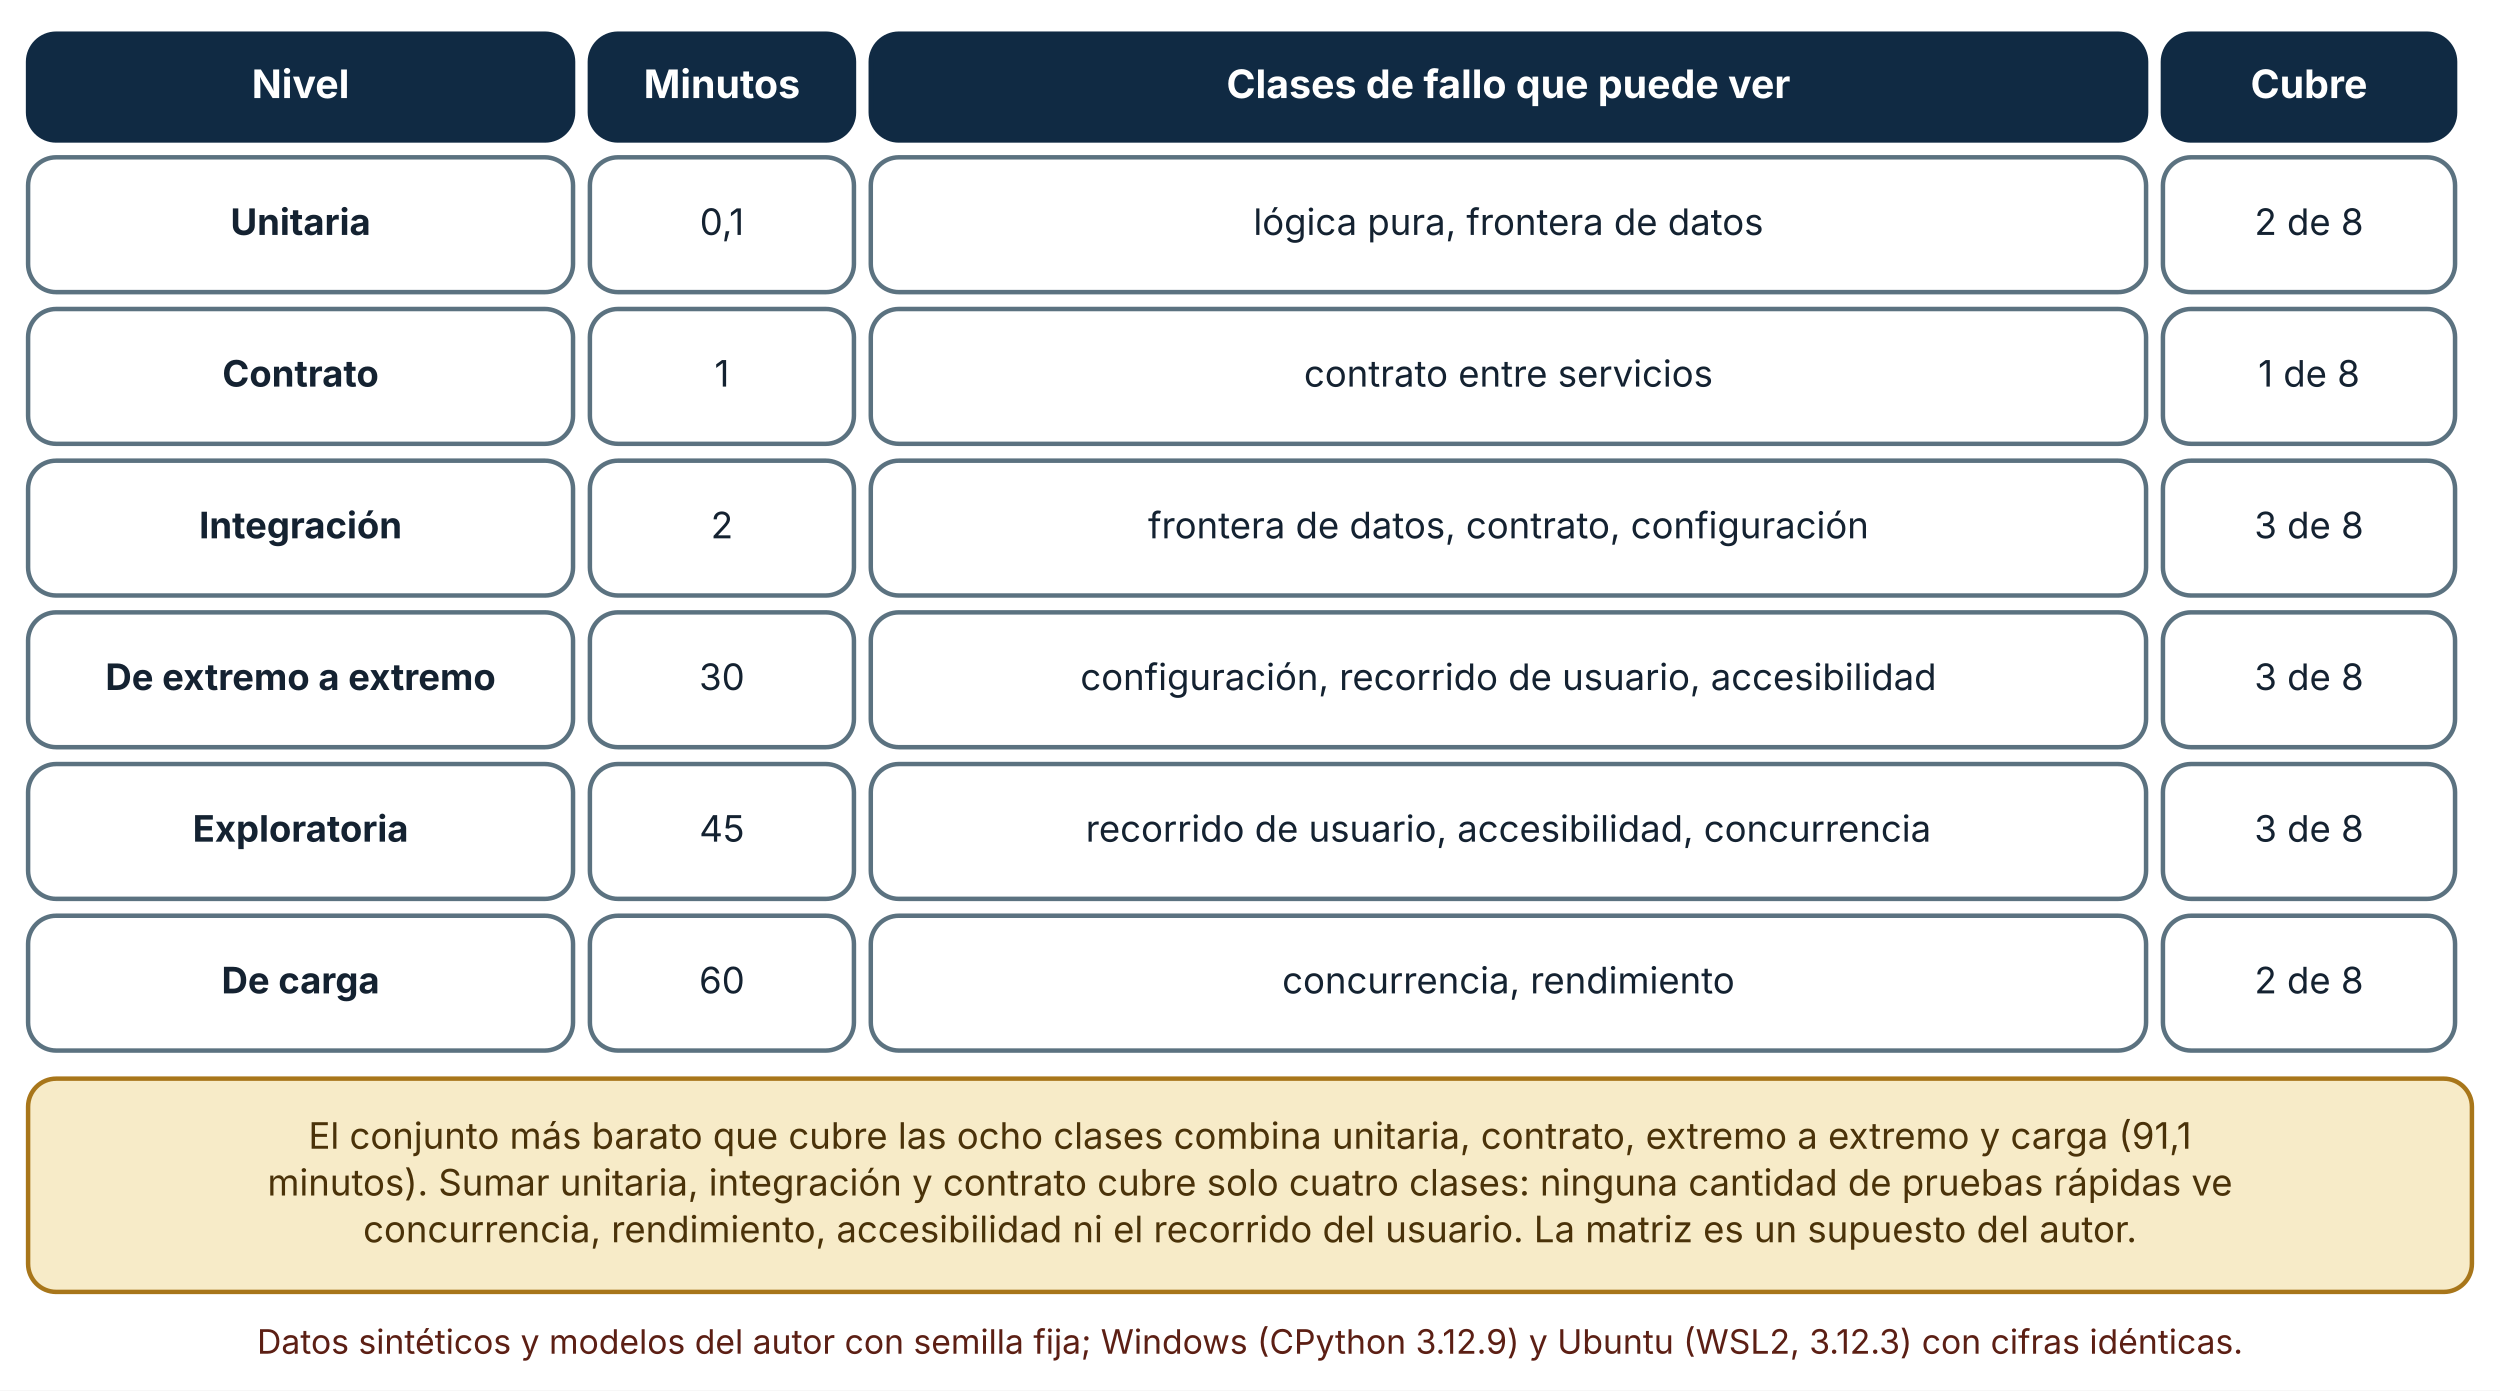
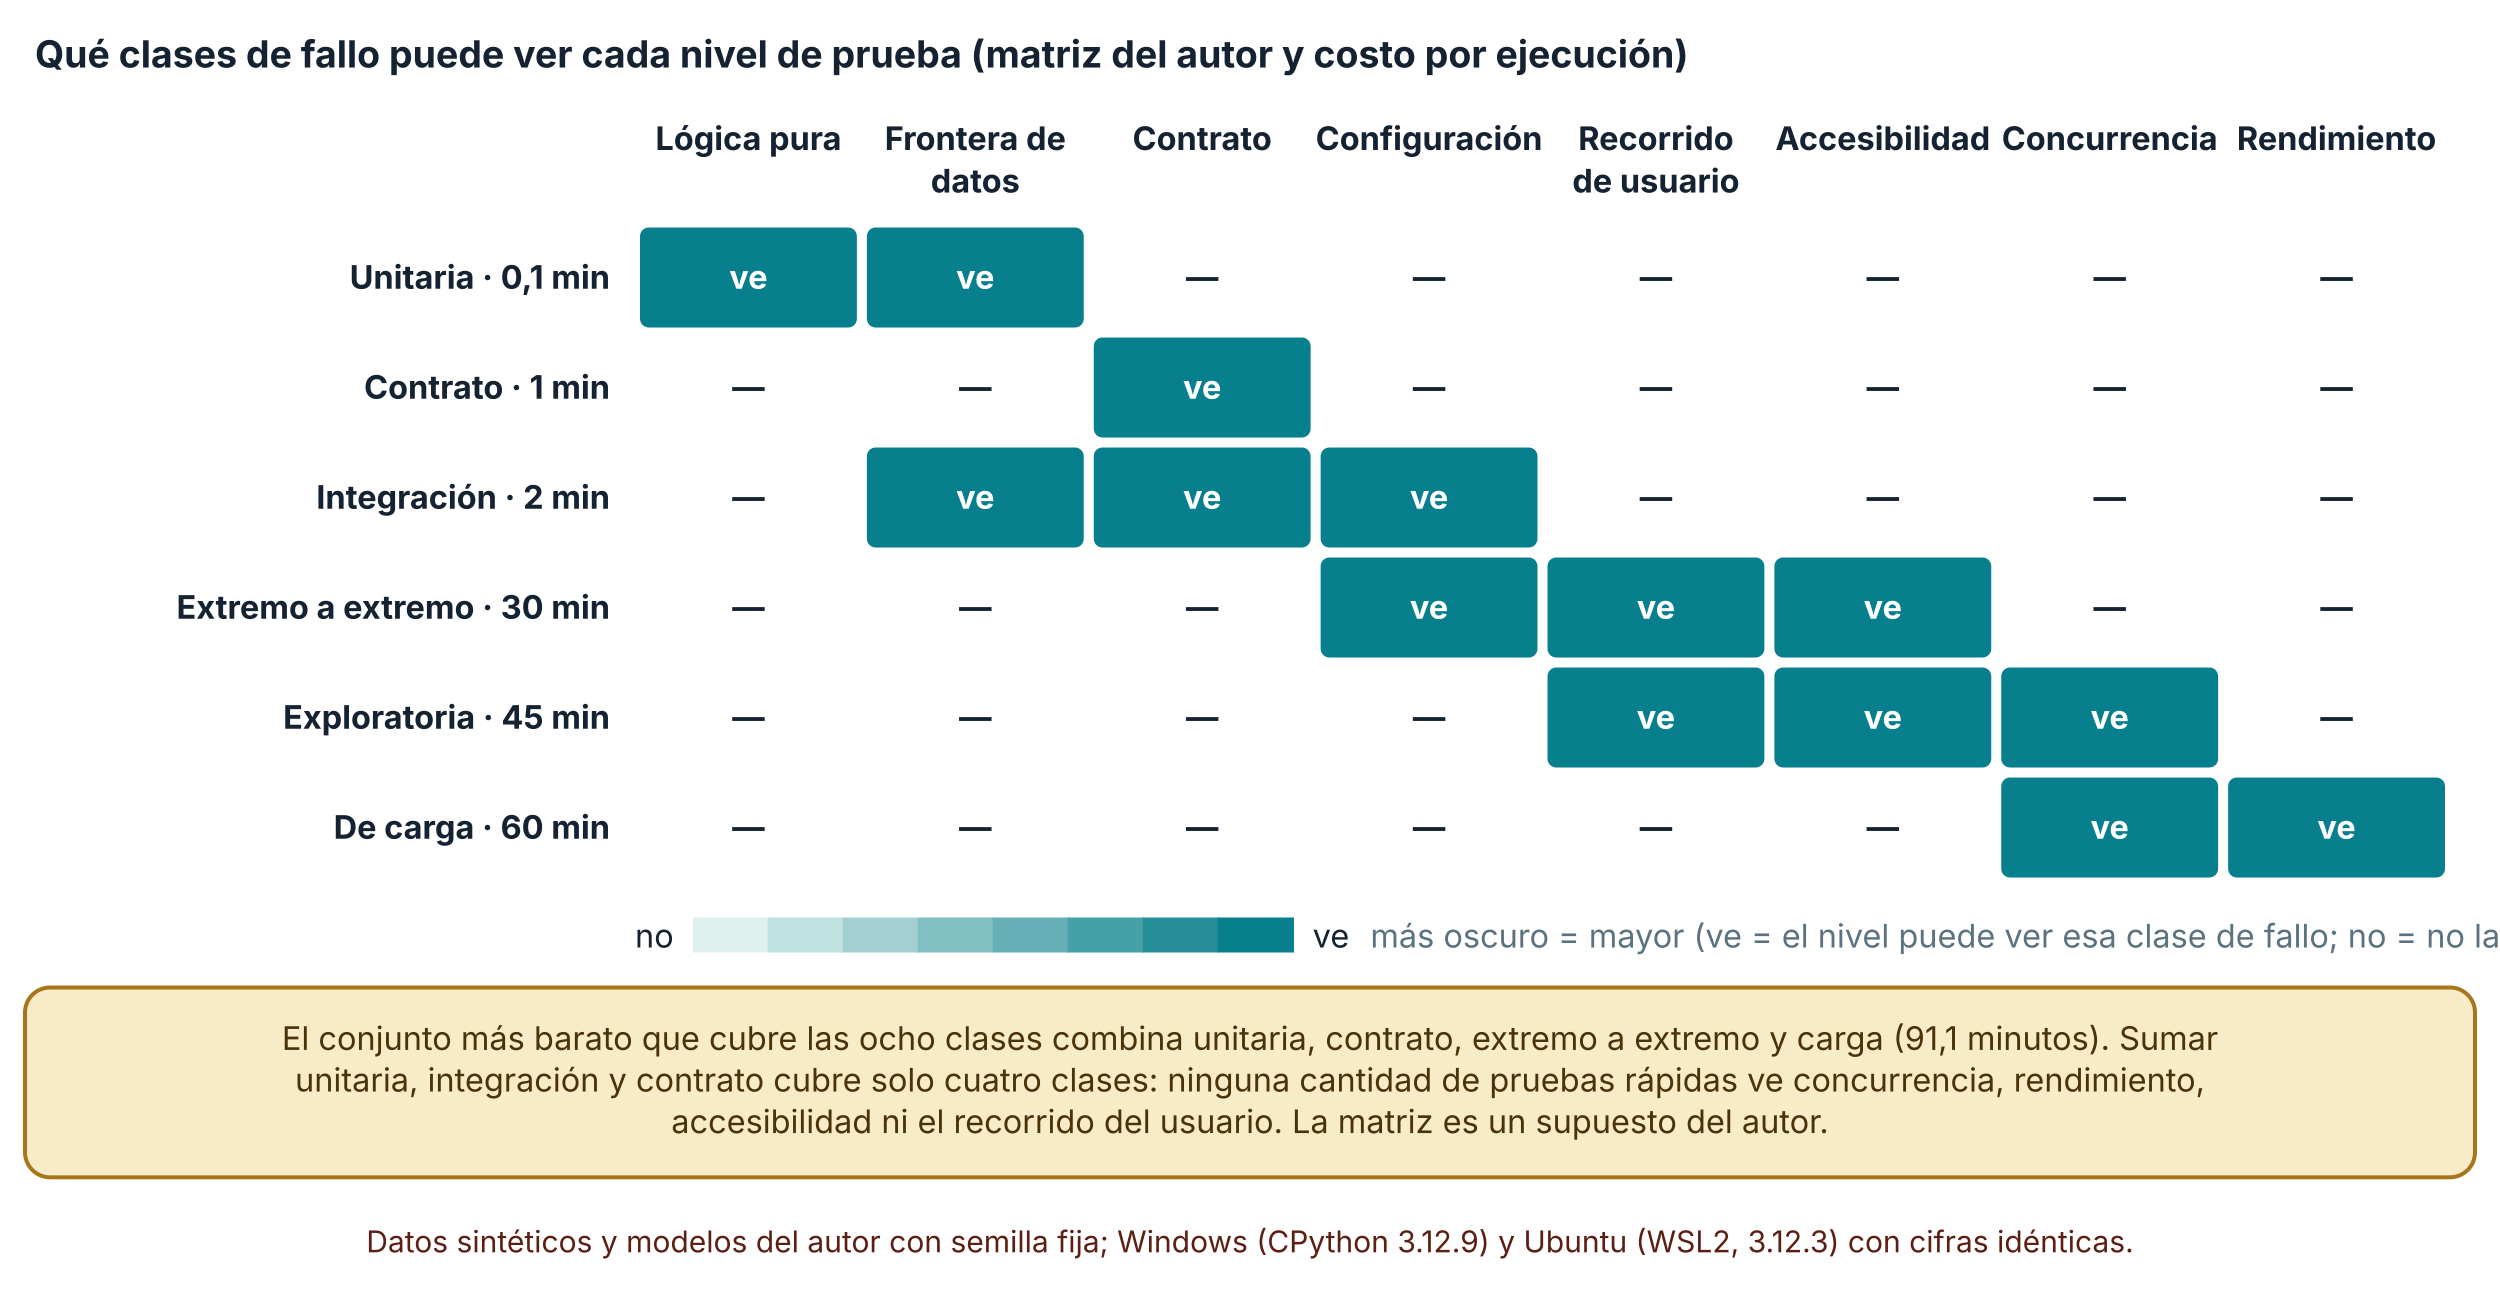
- <svg xmlns="http://www.w3.org/2000/svg" viewBox="0 0 890 495" width="890" height="495" role="img" aria-labelledby="t d" font-family="Inter, 'Segoe UI', system-ui, -apple-system, sans-serif">
+ <svg xmlns="http://www.w3.org/2000/svg" viewBox="0 0 1000 518" width="1000" height="518" role="img" aria-labelledby="t d" font-family="Inter, 'Segoe UI', system-ui, -apple-system, sans-serif">
  <defs>
    <marker id="arrow" viewBox="0 0 10 10" refX="9" refY="5" markerWidth="8" markerHeight="8" orient="auto-start-reverse">
      <path d="M0,0 L10,5 L0,10 z" fill="#32505f" />
    </marker>
    <marker id="arrow-coral" viewBox="0 0 10 10" refX="9" refY="5" markerWidth="8" markerHeight="8" orient="auto-start-reverse">
      <path d="M0,0 L10,5 L0,10 z" fill="#c0432f" />
    </marker>
  </defs>
-   <rect width="890" height="495" fill="#ffffff" />
-   <rect x="10" y="12" width="194" height="38" rx="10" fill="#102a43" stroke="#102a43" stroke-width="1.6" />
-   <text x="107" y="34.92" font-size="14" text-anchor="middle" font-weight="700" fill="#ffffff">
-     <tspan x="107" dy="0">Nivel</tspan>
-   </text>
-   <rect x="210" y="12" width="94" height="38" rx="10" fill="#102a43" stroke="#102a43" stroke-width="1.6" />
-   <text x="257" y="34.92" font-size="14" text-anchor="middle" font-weight="700" fill="#ffffff">
-     <tspan x="257" dy="0">Minutos</tspan>
-   </text>
-   <rect x="310" y="12" width="454" height="38" rx="10" fill="#102a43" stroke="#102a43" stroke-width="1.6" />
-   <text x="537" y="34.92" font-size="14" text-anchor="middle" font-weight="700" fill="#ffffff">
-     <tspan x="537" dy="0">Clases de fallo que puede ver</tspan>
-   </text>
-   <rect x="770" y="12" width="104" height="38" rx="10" fill="#102a43" stroke="#102a43" stroke-width="1.6" />
-   <text x="822" y="34.92" font-size="14" text-anchor="middle" font-weight="700" fill="#ffffff">
-     <tspan x="822" dy="0">Cubre</tspan>
-   </text>
-   <rect x="10" y="56" width="194" height="48" rx="10" fill="#ffffff" stroke="#5b7280" stroke-width="1.6" />
-   <text x="107" y="83.64" font-size="13" text-anchor="middle" font-weight="700" fill="#142231">
-     <tspan x="107" dy="0">Unitaria</tspan>
-   </text>
-   <rect x="210" y="56" width="94" height="48" rx="10" fill="#ffffff" stroke="#5b7280" stroke-width="1.6" />
-   <text x="257" y="83.64" font-size="13" text-anchor="middle" font-weight="400" fill="#142231">
-     <tspan x="257" dy="0">0,1</tspan>
-   </text>
-   <rect x="310" y="56" width="454" height="48" rx="10" fill="#ffffff" stroke="#5b7280" stroke-width="1.6" />
-   <text x="537" y="83.64" font-size="13" text-anchor="middle" font-weight="400" fill="#142231">
-     <tspan x="537" dy="0">lógica pura, frontera de datos</tspan>
-   </text>
-   <rect x="770" y="56" width="104" height="48" rx="10" fill="#ffffff" stroke="#5b7280" stroke-width="1.6" />
-   <text x="822" y="83.64" font-size="13" text-anchor="middle" font-weight="400" fill="#142231">
-     <tspan x="822" dy="0">2 de 8</tspan>
-   </text>
-   <rect x="10" y="110" width="194" height="48" rx="10" fill="#ffffff" stroke="#5b7280" stroke-width="1.6" />
-   <text x="107" y="137.64" font-size="13" text-anchor="middle" font-weight="700" fill="#142231">
-     <tspan x="107" dy="0">Contrato</tspan>
-   </text>
-   <rect x="210" y="110" width="94" height="48" rx="10" fill="#ffffff" stroke="#5b7280" stroke-width="1.6" />
-   <text x="257" y="137.64" font-size="13" text-anchor="middle" font-weight="400" fill="#142231">
-     <tspan x="257" dy="0">1</tspan>
-   </text>
-   <rect x="310" y="110" width="454" height="48" rx="10" fill="#ffffff" stroke="#5b7280" stroke-width="1.6" />
-   <text x="537" y="137.64" font-size="13" text-anchor="middle" font-weight="400" fill="#142231">
-     <tspan x="537" dy="0">contrato entre servicios</tspan>
-   </text>
-   <rect x="770" y="110" width="104" height="48" rx="10" fill="#ffffff" stroke="#5b7280" stroke-width="1.6" />
-   <text x="822" y="137.64" font-size="13" text-anchor="middle" font-weight="400" fill="#142231">
-     <tspan x="822" dy="0">1 de 8</tspan>
-   </text>
-   <rect x="10" y="164" width="194" height="48" rx="10" fill="#ffffff" stroke="#5b7280" stroke-width="1.6" />
-   <text x="107" y="191.64" font-size="13" text-anchor="middle" font-weight="700" fill="#142231">
-     <tspan x="107" dy="0">Integración</tspan>
-   </text>
-   <rect x="210" y="164" width="94" height="48" rx="10" fill="#ffffff" stroke="#5b7280" stroke-width="1.6" />
-   <text x="257" y="191.64" font-size="13" text-anchor="middle" font-weight="400" fill="#142231">
-     <tspan x="257" dy="0">2</tspan>
-   </text>
-   <rect x="310" y="164" width="454" height="48" rx="10" fill="#ffffff" stroke="#5b7280" stroke-width="1.6" />
-   <text x="537" y="191.64" font-size="13" text-anchor="middle" font-weight="400" fill="#142231">
-     <tspan x="537" dy="0">frontera de datos, contrato, configuración</tspan>
-   </text>
-   <rect x="770" y="164" width="104" height="48" rx="10" fill="#ffffff" stroke="#5b7280" stroke-width="1.6" />
-   <text x="822" y="191.64" font-size="13" text-anchor="middle" font-weight="400" fill="#142231">
-     <tspan x="822" dy="0">3 de 8</tspan>
-   </text>
-   <rect x="10" y="218" width="194" height="48" rx="10" fill="#ffffff" stroke="#5b7280" stroke-width="1.6" />
-   <text x="107" y="245.64" font-size="13" text-anchor="middle" font-weight="700" fill="#142231">
-     <tspan x="107" dy="0">De extremo a extremo</tspan>
-   </text>
-   <rect x="210" y="218" width="94" height="48" rx="10" fill="#ffffff" stroke="#5b7280" stroke-width="1.6" />
-   <text x="257" y="245.64" font-size="13" text-anchor="middle" font-weight="400" fill="#142231">
-     <tspan x="257" dy="0">30</tspan>
-   </text>
-   <rect x="310" y="218" width="454" height="48" rx="10" fill="#ffffff" stroke="#5b7280" stroke-width="1.6" />
-   <text x="537" y="245.64" font-size="13" text-anchor="middle" font-weight="400" fill="#142231">
-     <tspan x="537" dy="0">configuración, recorrido de usuario, accesibilidad</tspan>
-   </text>
-   <rect x="770" y="218" width="104" height="48" rx="10" fill="#ffffff" stroke="#5b7280" stroke-width="1.6" />
-   <text x="822" y="245.64" font-size="13" text-anchor="middle" font-weight="400" fill="#142231">
-     <tspan x="822" dy="0">3 de 8</tspan>
-   </text>
-   <rect x="10" y="272" width="194" height="48" rx="10" fill="#ffffff" stroke="#5b7280" stroke-width="1.6" />
-   <text x="107" y="299.64" font-size="13" text-anchor="middle" font-weight="700" fill="#142231">
-     <tspan x="107" dy="0">Exploratoria</tspan>
-   </text>
-   <rect x="210" y="272" width="94" height="48" rx="10" fill="#ffffff" stroke="#5b7280" stroke-width="1.6" />
-   <text x="257" y="299.64" font-size="13" text-anchor="middle" font-weight="400" fill="#142231">
-     <tspan x="257" dy="0">45</tspan>
-   </text>
-   <rect x="310" y="272" width="454" height="48" rx="10" fill="#ffffff" stroke="#5b7280" stroke-width="1.6" />
-   <text x="537" y="299.64" font-size="13" text-anchor="middle" font-weight="400" fill="#142231">
-     <tspan x="537" dy="0">recorrido de usuario, accesibilidad, concurrencia</tspan>
-   </text>
-   <rect x="770" y="272" width="104" height="48" rx="10" fill="#ffffff" stroke="#5b7280" stroke-width="1.6" />
-   <text x="822" y="299.64" font-size="13" text-anchor="middle" font-weight="400" fill="#142231">
-     <tspan x="822" dy="0">3 de 8</tspan>
-   </text>
-   <rect x="10" y="326" width="194" height="48" rx="10" fill="#ffffff" stroke="#5b7280" stroke-width="1.6" />
-   <text x="107" y="353.64" font-size="13" text-anchor="middle" font-weight="700" fill="#142231">
-     <tspan x="107" dy="0">De carga</tspan>
-   </text>
-   <rect x="210" y="326" width="94" height="48" rx="10" fill="#ffffff" stroke="#5b7280" stroke-width="1.6" />
-   <text x="257" y="353.64" font-size="13" text-anchor="middle" font-weight="400" fill="#142231">
-     <tspan x="257" dy="0">60</tspan>
-   </text>
-   <rect x="310" y="326" width="454" height="48" rx="10" fill="#ffffff" stroke="#5b7280" stroke-width="1.6" />
-   <text x="537" y="353.64" font-size="13" text-anchor="middle" font-weight="400" fill="#142231">
-     <tspan x="537" dy="0">concurrencia, rendimiento</tspan>
-   </text>
-   <rect x="770" y="326" width="104" height="48" rx="10" fill="#ffffff" stroke="#5b7280" stroke-width="1.6" />
-   <text x="822" y="353.64" font-size="13" text-anchor="middle" font-weight="400" fill="#142231">
-     <tspan x="822" dy="0">2 de 8</tspan>
-   </text>
-   <rect x="10" y="384" width="870" height="75.92" rx="10" fill="#f7ebc8" stroke="#a8761a" stroke-width="1.6" />
-   <text x="445" y="408.96" font-size="13" text-anchor="middle" font-weight="400" fill="#4a3209">
-     <tspan x="445" dy="0">El conjunto más barato que cubre las ocho clases combina unitaria, contrato, extremo a extremo y carga (91,1</tspan>
-   </text>
-   <text x="445" y="425.6" font-size="13" text-anchor="middle" font-weight="400" fill="#4a3209">
-     <tspan x="445" dy="0">minutos). Sumar unitaria, integración y contrato cubre solo cuatro clases: ninguna cantidad de pruebas rápidas ve</tspan>
-   </text>
-   <text x="445" y="442.24" font-size="13" text-anchor="middle" font-weight="400" fill="#4a3209">
-     <tspan x="445" dy="0">concurrencia, rendimiento, accesibilidad ni el recorrido del usuario. La matriz es un supuesto del autor.</tspan>
-   </text>
-   <text x="445" y="481.92" font-size="12" text-anchor="middle" font-weight="400" fill="#5c1f14">
-     <tspan x="445" dy="0">Datos sintéticos y modelos del autor con semilla fija; Windows (CPython 3.12.9) y Ubuntu (WSL2, 3.12.3) con cifras idénticas.</tspan>
+   <rect width="1000" height="518" fill="#ffffff" />
+   <text x="14" y="27" font-size="15" text-anchor="start" font-weight="700" fill="#142231">
+     <tspan x="14" dy="0">Qué clases de fallo puede ver cada nivel de prueba (matriz del autor y costo por ejecución)</tspan>
+   </text>
+   <text x="299.375" y="60" font-size="13" text-anchor="middle" font-weight="700" fill="#142231">
+     <tspan x="299.375" dy="0">Lógica pura</tspan>
+   </text>
+   <text x="390.125" y="60" font-size="13" text-anchor="middle" font-weight="700" fill="#142231">
+     <tspan x="390.125" dy="0">Frontera de</tspan>
+   </text>
+   <text x="390.125" y="77" font-size="13" text-anchor="middle" font-weight="700" fill="#142231">
+     <tspan x="390.125" dy="0">datos</tspan>
+   </text>
+   <text x="480.875" y="60" font-size="13" text-anchor="middle" font-weight="700" fill="#142231">
+     <tspan x="480.875" dy="0">Contrato</tspan>
+   </text>
+   <text x="571.625" y="60" font-size="13" text-anchor="middle" font-weight="700" fill="#142231">
+     <tspan x="571.625" dy="0">Configuración</tspan>
+   </text>
+   <text x="662.375" y="60" font-size="13" text-anchor="middle" font-weight="700" fill="#142231">
+     <tspan x="662.375" dy="0">Recorrido</tspan>
+   </text>
+   <text x="662.375" y="77" font-size="13" text-anchor="middle" font-weight="700" fill="#142231">
+     <tspan x="662.375" dy="0">de usuario</tspan>
+   </text>
+   <text x="753.125" y="60" font-size="13" text-anchor="middle" font-weight="700" fill="#142231">
+     <tspan x="753.125" dy="0">Accesibilidad</tspan>
+   </text>
+   <text x="843.875" y="60" font-size="13" text-anchor="middle" font-weight="700" fill="#142231">
+     <tspan x="843.875" dy="0">Concurrencia</tspan>
+   </text>
+   <text x="934.625" y="60" font-size="13" text-anchor="middle" font-weight="700" fill="#142231">
+     <tspan x="934.625" dy="0">Rendimiento</tspan>
+   </text>
+   <text x="244" y="115.5" font-size="13" text-anchor="end" font-weight="700" fill="#142231">
+     <tspan x="244" dy="0">Unitaria · 0,1 min</tspan>
+   </text>
+   <text x="244" y="159.5" font-size="13" text-anchor="end" font-weight="700" fill="#142231">
+     <tspan x="244" dy="0">Contrato · 1 min</tspan>
+   </text>
+   <text x="244" y="203.5" font-size="13" text-anchor="end" font-weight="700" fill="#142231">
+     <tspan x="244" dy="0">Integración · 2 min</tspan>
+   </text>
+   <text x="244" y="247.5" font-size="13" text-anchor="end" font-weight="700" fill="#142231">
+     <tspan x="244" dy="0">Extremo a extremo · 30 min</tspan>
+   </text>
+   <text x="244" y="291.5" font-size="13" text-anchor="end" font-weight="700" fill="#142231">
+     <tspan x="244" dy="0">Exploratoria · 45 min</tspan>
+   </text>
+   <text x="244" y="335.5" font-size="13" text-anchor="end" font-weight="700" fill="#142231">
+     <tspan x="244" dy="0">De carga · 60 min</tspan>
+   </text>
+   <rect x="255.5" y="90.5" width="87.75" height="41" rx="4" fill="#087f8c" stroke="#ffffff" stroke-width="1" />
+   <text x="299.375" y="115.5" font-size="13" text-anchor="middle" font-weight="700" fill="#ffffff">
+     <tspan x="299.375" dy="0">ve</tspan>
+   </text>
+   <rect x="346.25" y="90.5" width="87.75" height="41" rx="4" fill="#087f8c" stroke="#ffffff" stroke-width="1" />
+   <text x="390.125" y="115.5" font-size="13" text-anchor="middle" font-weight="700" fill="#ffffff">
+     <tspan x="390.125" dy="0">ve</tspan>
+   </text>
+   <rect x="437" y="90.5" width="87.75" height="41" rx="4" fill="#ffffff" stroke="#ffffff" stroke-width="1" />
+   <text x="480.875" y="115.5" font-size="13" text-anchor="middle" font-weight="700" fill="#142231">
+     <tspan x="480.875" dy="0">—</tspan>
+   </text>
+   <rect x="527.75" y="90.5" width="87.75" height="41" rx="4" fill="#ffffff" stroke="#ffffff" stroke-width="1" />
+   <text x="571.625" y="115.5" font-size="13" text-anchor="middle" font-weight="700" fill="#142231">
+     <tspan x="571.625" dy="0">—</tspan>
+   </text>
+   <rect x="618.5" y="90.5" width="87.75" height="41" rx="4" fill="#ffffff" stroke="#ffffff" stroke-width="1" />
+   <text x="662.375" y="115.5" font-size="13" text-anchor="middle" font-weight="700" fill="#142231">
+     <tspan x="662.375" dy="0">—</tspan>
+   </text>
+   <rect x="709.25" y="90.5" width="87.75" height="41" rx="4" fill="#ffffff" stroke="#ffffff" stroke-width="1" />
+   <text x="753.125" y="115.5" font-size="13" text-anchor="middle" font-weight="700" fill="#142231">
+     <tspan x="753.125" dy="0">—</tspan>
+   </text>
+   <rect x="800" y="90.5" width="87.75" height="41" rx="4" fill="#ffffff" stroke="#ffffff" stroke-width="1" />
+   <text x="843.875" y="115.5" font-size="13" text-anchor="middle" font-weight="700" fill="#142231">
+     <tspan x="843.875" dy="0">—</tspan>
+   </text>
+   <rect x="890.75" y="90.5" width="87.75" height="41" rx="4" fill="#ffffff" stroke="#ffffff" stroke-width="1" />
+   <text x="934.625" y="115.5" font-size="13" text-anchor="middle" font-weight="700" fill="#142231">
+     <tspan x="934.625" dy="0">—</tspan>
+   </text>
+   <rect x="255.5" y="134.5" width="87.75" height="41" rx="4" fill="#ffffff" stroke="#ffffff" stroke-width="1" />
+   <text x="299.375" y="159.5" font-size="13" text-anchor="middle" font-weight="700" fill="#142231">
+     <tspan x="299.375" dy="0">—</tspan>
+   </text>
+   <rect x="346.25" y="134.5" width="87.75" height="41" rx="4" fill="#ffffff" stroke="#ffffff" stroke-width="1" />
+   <text x="390.125" y="159.5" font-size="13" text-anchor="middle" font-weight="700" fill="#142231">
+     <tspan x="390.125" dy="0">—</tspan>
+   </text>
+   <rect x="437" y="134.5" width="87.75" height="41" rx="4" fill="#087f8c" stroke="#ffffff" stroke-width="1" />
+   <text x="480.875" y="159.5" font-size="13" text-anchor="middle" font-weight="700" fill="#ffffff">
+     <tspan x="480.875" dy="0">ve</tspan>
+   </text>
+   <rect x="527.75" y="134.5" width="87.75" height="41" rx="4" fill="#ffffff" stroke="#ffffff" stroke-width="1" />
+   <text x="571.625" y="159.5" font-size="13" text-anchor="middle" font-weight="700" fill="#142231">
+     <tspan x="571.625" dy="0">—</tspan>
+   </text>
+   <rect x="618.5" y="134.5" width="87.75" height="41" rx="4" fill="#ffffff" stroke="#ffffff" stroke-width="1" />
+   <text x="662.375" y="159.5" font-size="13" text-anchor="middle" font-weight="700" fill="#142231">
+     <tspan x="662.375" dy="0">—</tspan>
+   </text>
+   <rect x="709.25" y="134.5" width="87.75" height="41" rx="4" fill="#ffffff" stroke="#ffffff" stroke-width="1" />
+   <text x="753.125" y="159.5" font-size="13" text-anchor="middle" font-weight="700" fill="#142231">
+     <tspan x="753.125" dy="0">—</tspan>
+   </text>
+   <rect x="800" y="134.5" width="87.75" height="41" rx="4" fill="#ffffff" stroke="#ffffff" stroke-width="1" />
+   <text x="843.875" y="159.5" font-size="13" text-anchor="middle" font-weight="700" fill="#142231">
+     <tspan x="843.875" dy="0">—</tspan>
+   </text>
+   <rect x="890.75" y="134.5" width="87.75" height="41" rx="4" fill="#ffffff" stroke="#ffffff" stroke-width="1" />
+   <text x="934.625" y="159.5" font-size="13" text-anchor="middle" font-weight="700" fill="#142231">
+     <tspan x="934.625" dy="0">—</tspan>
+   </text>
+   <rect x="255.5" y="178.5" width="87.75" height="41" rx="4" fill="#ffffff" stroke="#ffffff" stroke-width="1" />
+   <text x="299.375" y="203.5" font-size="13" text-anchor="middle" font-weight="700" fill="#142231">
+     <tspan x="299.375" dy="0">—</tspan>
+   </text>
+   <rect x="346.25" y="178.5" width="87.75" height="41" rx="4" fill="#087f8c" stroke="#ffffff" stroke-width="1" />
+   <text x="390.125" y="203.5" font-size="13" text-anchor="middle" font-weight="700" fill="#ffffff">
+     <tspan x="390.125" dy="0">ve</tspan>
+   </text>
+   <rect x="437" y="178.5" width="87.75" height="41" rx="4" fill="#087f8c" stroke="#ffffff" stroke-width="1" />
+   <text x="480.875" y="203.5" font-size="13" text-anchor="middle" font-weight="700" fill="#ffffff">
+     <tspan x="480.875" dy="0">ve</tspan>
+   </text>
+   <rect x="527.75" y="178.5" width="87.75" height="41" rx="4" fill="#087f8c" stroke="#ffffff" stroke-width="1" />
+   <text x="571.625" y="203.5" font-size="13" text-anchor="middle" font-weight="700" fill="#ffffff">
+     <tspan x="571.625" dy="0">ve</tspan>
+   </text>
+   <rect x="618.5" y="178.5" width="87.75" height="41" rx="4" fill="#ffffff" stroke="#ffffff" stroke-width="1" />
+   <text x="662.375" y="203.5" font-size="13" text-anchor="middle" font-weight="700" fill="#142231">
+     <tspan x="662.375" dy="0">—</tspan>
+   </text>
+   <rect x="709.25" y="178.5" width="87.75" height="41" rx="4" fill="#ffffff" stroke="#ffffff" stroke-width="1" />
+   <text x="753.125" y="203.5" font-size="13" text-anchor="middle" font-weight="700" fill="#142231">
+     <tspan x="753.125" dy="0">—</tspan>
+   </text>
+   <rect x="800" y="178.5" width="87.75" height="41" rx="4" fill="#ffffff" stroke="#ffffff" stroke-width="1" />
+   <text x="843.875" y="203.5" font-size="13" text-anchor="middle" font-weight="700" fill="#142231">
+     <tspan x="843.875" dy="0">—</tspan>
+   </text>
+   <rect x="890.75" y="178.5" width="87.75" height="41" rx="4" fill="#ffffff" stroke="#ffffff" stroke-width="1" />
+   <text x="934.625" y="203.5" font-size="13" text-anchor="middle" font-weight="700" fill="#142231">
+     <tspan x="934.625" dy="0">—</tspan>
+   </text>
+   <rect x="255.5" y="222.5" width="87.75" height="41" rx="4" fill="#ffffff" stroke="#ffffff" stroke-width="1" />
+   <text x="299.375" y="247.5" font-size="13" text-anchor="middle" font-weight="700" fill="#142231">
+     <tspan x="299.375" dy="0">—</tspan>
+   </text>
+   <rect x="346.25" y="222.5" width="87.75" height="41" rx="4" fill="#ffffff" stroke="#ffffff" stroke-width="1" />
+   <text x="390.125" y="247.5" font-size="13" text-anchor="middle" font-weight="700" fill="#142231">
+     <tspan x="390.125" dy="0">—</tspan>
+   </text>
+   <rect x="437" y="222.5" width="87.75" height="41" rx="4" fill="#ffffff" stroke="#ffffff" stroke-width="1" />
+   <text x="480.875" y="247.5" font-size="13" text-anchor="middle" font-weight="700" fill="#142231">
+     <tspan x="480.875" dy="0">—</tspan>
+   </text>
+   <rect x="527.75" y="222.5" width="87.75" height="41" rx="4" fill="#087f8c" stroke="#ffffff" stroke-width="1" />
+   <text x="571.625" y="247.5" font-size="13" text-anchor="middle" font-weight="700" fill="#ffffff">
+     <tspan x="571.625" dy="0">ve</tspan>
+   </text>
+   <rect x="618.5" y="222.5" width="87.75" height="41" rx="4" fill="#087f8c" stroke="#ffffff" stroke-width="1" />
+   <text x="662.375" y="247.5" font-size="13" text-anchor="middle" font-weight="700" fill="#ffffff">
+     <tspan x="662.375" dy="0">ve</tspan>
+   </text>
+   <rect x="709.25" y="222.5" width="87.75" height="41" rx="4" fill="#087f8c" stroke="#ffffff" stroke-width="1" />
+   <text x="753.125" y="247.5" font-size="13" text-anchor="middle" font-weight="700" fill="#ffffff">
+     <tspan x="753.125" dy="0">ve</tspan>
+   </text>
+   <rect x="800" y="222.5" width="87.75" height="41" rx="4" fill="#ffffff" stroke="#ffffff" stroke-width="1" />
+   <text x="843.875" y="247.5" font-size="13" text-anchor="middle" font-weight="700" fill="#142231">
+     <tspan x="843.875" dy="0">—</tspan>
+   </text>
+   <rect x="890.75" y="222.5" width="87.75" height="41" rx="4" fill="#ffffff" stroke="#ffffff" stroke-width="1" />
+   <text x="934.625" y="247.5" font-size="13" text-anchor="middle" font-weight="700" fill="#142231">
+     <tspan x="934.625" dy="0">—</tspan>
+   </text>
+   <rect x="255.5" y="266.5" width="87.75" height="41" rx="4" fill="#ffffff" stroke="#ffffff" stroke-width="1" />
+   <text x="299.375" y="291.5" font-size="13" text-anchor="middle" font-weight="700" fill="#142231">
+     <tspan x="299.375" dy="0">—</tspan>
+   </text>
+   <rect x="346.25" y="266.5" width="87.75" height="41" rx="4" fill="#ffffff" stroke="#ffffff" stroke-width="1" />
+   <text x="390.125" y="291.5" font-size="13" text-anchor="middle" font-weight="700" fill="#142231">
+     <tspan x="390.125" dy="0">—</tspan>
+   </text>
+   <rect x="437" y="266.5" width="87.75" height="41" rx="4" fill="#ffffff" stroke="#ffffff" stroke-width="1" />
+   <text x="480.875" y="291.5" font-size="13" text-anchor="middle" font-weight="700" fill="#142231">
+     <tspan x="480.875" dy="0">—</tspan>
+   </text>
+   <rect x="527.75" y="266.5" width="87.75" height="41" rx="4" fill="#ffffff" stroke="#ffffff" stroke-width="1" />
+   <text x="571.625" y="291.5" font-size="13" text-anchor="middle" font-weight="700" fill="#142231">
+     <tspan x="571.625" dy="0">—</tspan>
+   </text>
+   <rect x="618.5" y="266.5" width="87.75" height="41" rx="4" fill="#087f8c" stroke="#ffffff" stroke-width="1" />
+   <text x="662.375" y="291.5" font-size="13" text-anchor="middle" font-weight="700" fill="#ffffff">
+     <tspan x="662.375" dy="0">ve</tspan>
+   </text>
+   <rect x="709.25" y="266.5" width="87.75" height="41" rx="4" fill="#087f8c" stroke="#ffffff" stroke-width="1" />
+   <text x="753.125" y="291.5" font-size="13" text-anchor="middle" font-weight="700" fill="#ffffff">
+     <tspan x="753.125" dy="0">ve</tspan>
+   </text>
+   <rect x="800" y="266.5" width="87.75" height="41" rx="4" fill="#087f8c" stroke="#ffffff" stroke-width="1" />
+   <text x="843.875" y="291.5" font-size="13" text-anchor="middle" font-weight="700" fill="#ffffff">
+     <tspan x="843.875" dy="0">ve</tspan>
+   </text>
+   <rect x="890.75" y="266.5" width="87.75" height="41" rx="4" fill="#ffffff" stroke="#ffffff" stroke-width="1" />
+   <text x="934.625" y="291.5" font-size="13" text-anchor="middle" font-weight="700" fill="#142231">
+     <tspan x="934.625" dy="0">—</tspan>
+   </text>
+   <rect x="255.5" y="310.5" width="87.75" height="41" rx="4" fill="#ffffff" stroke="#ffffff" stroke-width="1" />
+   <text x="299.375" y="335.5" font-size="13" text-anchor="middle" font-weight="700" fill="#142231">
+     <tspan x="299.375" dy="0">—</tspan>
+   </text>
+   <rect x="346.25" y="310.5" width="87.75" height="41" rx="4" fill="#ffffff" stroke="#ffffff" stroke-width="1" />
+   <text x="390.125" y="335.5" font-size="13" text-anchor="middle" font-weight="700" fill="#142231">
+     <tspan x="390.125" dy="0">—</tspan>
+   </text>
+   <rect x="437" y="310.5" width="87.75" height="41" rx="4" fill="#ffffff" stroke="#ffffff" stroke-width="1" />
+   <text x="480.875" y="335.5" font-size="13" text-anchor="middle" font-weight="700" fill="#142231">
+     <tspan x="480.875" dy="0">—</tspan>
+   </text>
+   <rect x="527.75" y="310.5" width="87.75" height="41" rx="4" fill="#ffffff" stroke="#ffffff" stroke-width="1" />
+   <text x="571.625" y="335.5" font-size="13" text-anchor="middle" font-weight="700" fill="#142231">
+     <tspan x="571.625" dy="0">—</tspan>
+   </text>
+   <rect x="618.5" y="310.5" width="87.75" height="41" rx="4" fill="#ffffff" stroke="#ffffff" stroke-width="1" />
+   <text x="662.375" y="335.5" font-size="13" text-anchor="middle" font-weight="700" fill="#142231">
+     <tspan x="662.375" dy="0">—</tspan>
+   </text>
+   <rect x="709.25" y="310.5" width="87.75" height="41" rx="4" fill="#ffffff" stroke="#ffffff" stroke-width="1" />
+   <text x="753.125" y="335.5" font-size="13" text-anchor="middle" font-weight="700" fill="#142231">
+     <tspan x="753.125" dy="0">—</tspan>
+   </text>
+   <rect x="800" y="310.5" width="87.75" height="41" rx="4" fill="#087f8c" stroke="#ffffff" stroke-width="1" />
+   <text x="843.875" y="335.5" font-size="13" text-anchor="middle" font-weight="700" fill="#ffffff">
+     <tspan x="843.875" dy="0">ve</tspan>
+   </text>
+   <rect x="890.75" y="310.5" width="87.75" height="41" rx="4" fill="#087f8c" stroke="#ffffff" stroke-width="1" />
+   <text x="934.625" y="335.5" font-size="13" text-anchor="middle" font-weight="700" fill="#ffffff">
+     <tspan x="934.625" dy="0">ve</tspan>
+   </text>
+   <text x="254" y="379" font-size="13" text-anchor="start" font-weight="400" fill="#142231">
+     <tspan x="254" dy="0">no</tspan>
+   </text>
+   <rect x="277.08" y="367" width="30.5" height="14" fill="#dff1ee" />
+   <rect x="307.08" y="367" width="30.5" height="14" fill="#c0e1e0" />
+   <rect x="337.08" y="367" width="30.5" height="14" fill="#a2d0d2" />
+   <rect x="367.08" y="367" width="30.5" height="14" fill="#83c0c4" />
+   <rect x="397.08" y="367" width="30.5" height="14" fill="#64b0b6" />
+   <rect x="427.08" y="367" width="30.5" height="14" fill="#45a0a8" />
+   <rect x="457.08" y="367" width="30.5" height="14" fill="#278f9a" />
+   <rect x="487.08" y="367" width="30.5" height="14" fill="#087f8c" />
+   <text x="525.08" y="379" font-size="13" text-anchor="start" font-weight="400" fill="#142231">
+     <tspan x="525.08" dy="0">ve</tspan>
+   </text>
+   <text x="548.16" y="379" font-size="13" text-anchor="start" font-weight="400" fill="#5b7280">
+     <tspan x="548.16" dy="0">más oscuro = mayor (ve = el nivel puede ver esa clase de fallo; no = no la ve)</tspan>
+   </text>
+   <rect x="10" y="395" width="980" height="75.92" rx="10" fill="#f7ebc8" stroke="#a8761a" stroke-width="1.6" />
+   <text x="500" y="419.96" font-size="13" text-anchor="middle" font-weight="400" fill="#4a3209">
+     <tspan x="500" dy="0">El conjunto más barato que cubre las ocho clases combina unitaria, contrato, extremo a extremo y carga (91,1 minutos). Sumar</tspan>
+   </text>
+   <text x="500" y="436.6" font-size="13" text-anchor="middle" font-weight="400" fill="#4a3209">
+     <tspan x="500" dy="0">unitaria, integración y contrato cubre solo cuatro clases: ninguna cantidad de pruebas rápidas ve concurrencia, rendimiento,</tspan>
+   </text>
+   <text x="500" y="453.24" font-size="13" text-anchor="middle" font-weight="400" fill="#4a3209">
+     <tspan x="500" dy="0">accesibilidad ni el recorrido del usuario. La matriz es un supuesto del autor.</tspan>
+   </text>
+   <text x="500" y="500.92" font-size="12" text-anchor="middle" font-weight="400" fill="#5c1f14">
+     <tspan x="500" dy="0">Datos sintéticos y modelos del autor con semilla fija; Windows (CPython 3.12.9) y Ubuntu (WSL2, 3.12.3) con cifras idénticas.</tspan>
  </text>
</svg>
